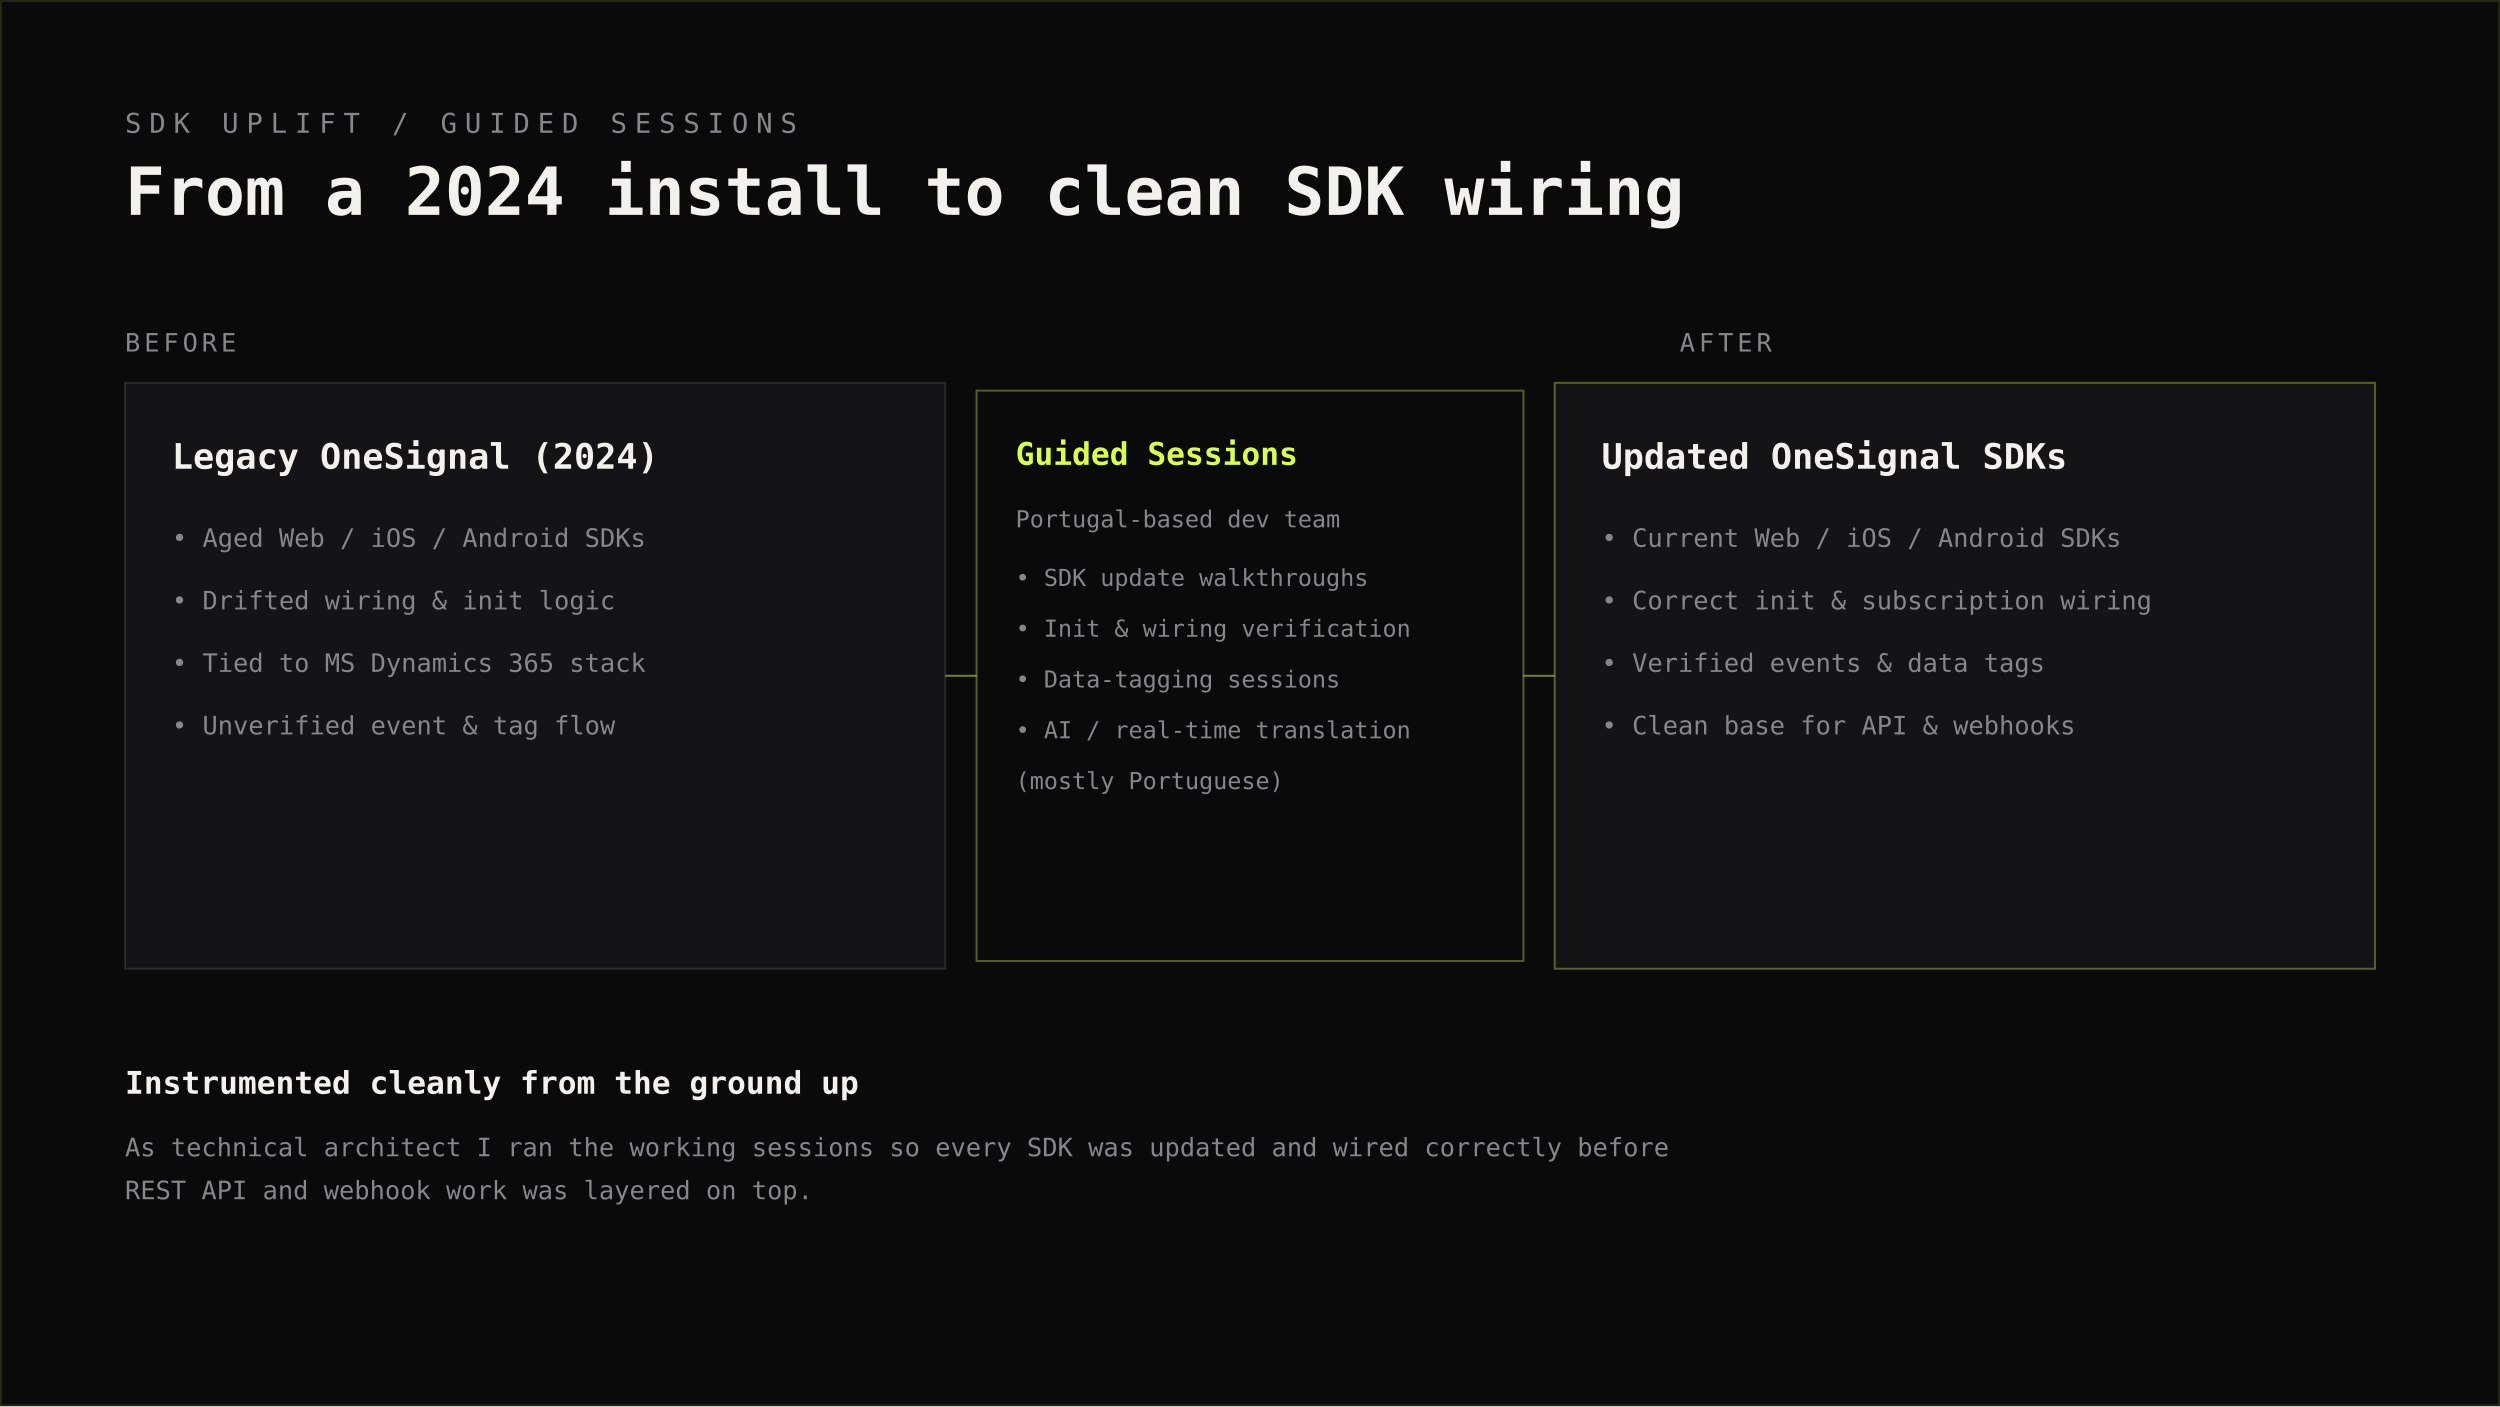
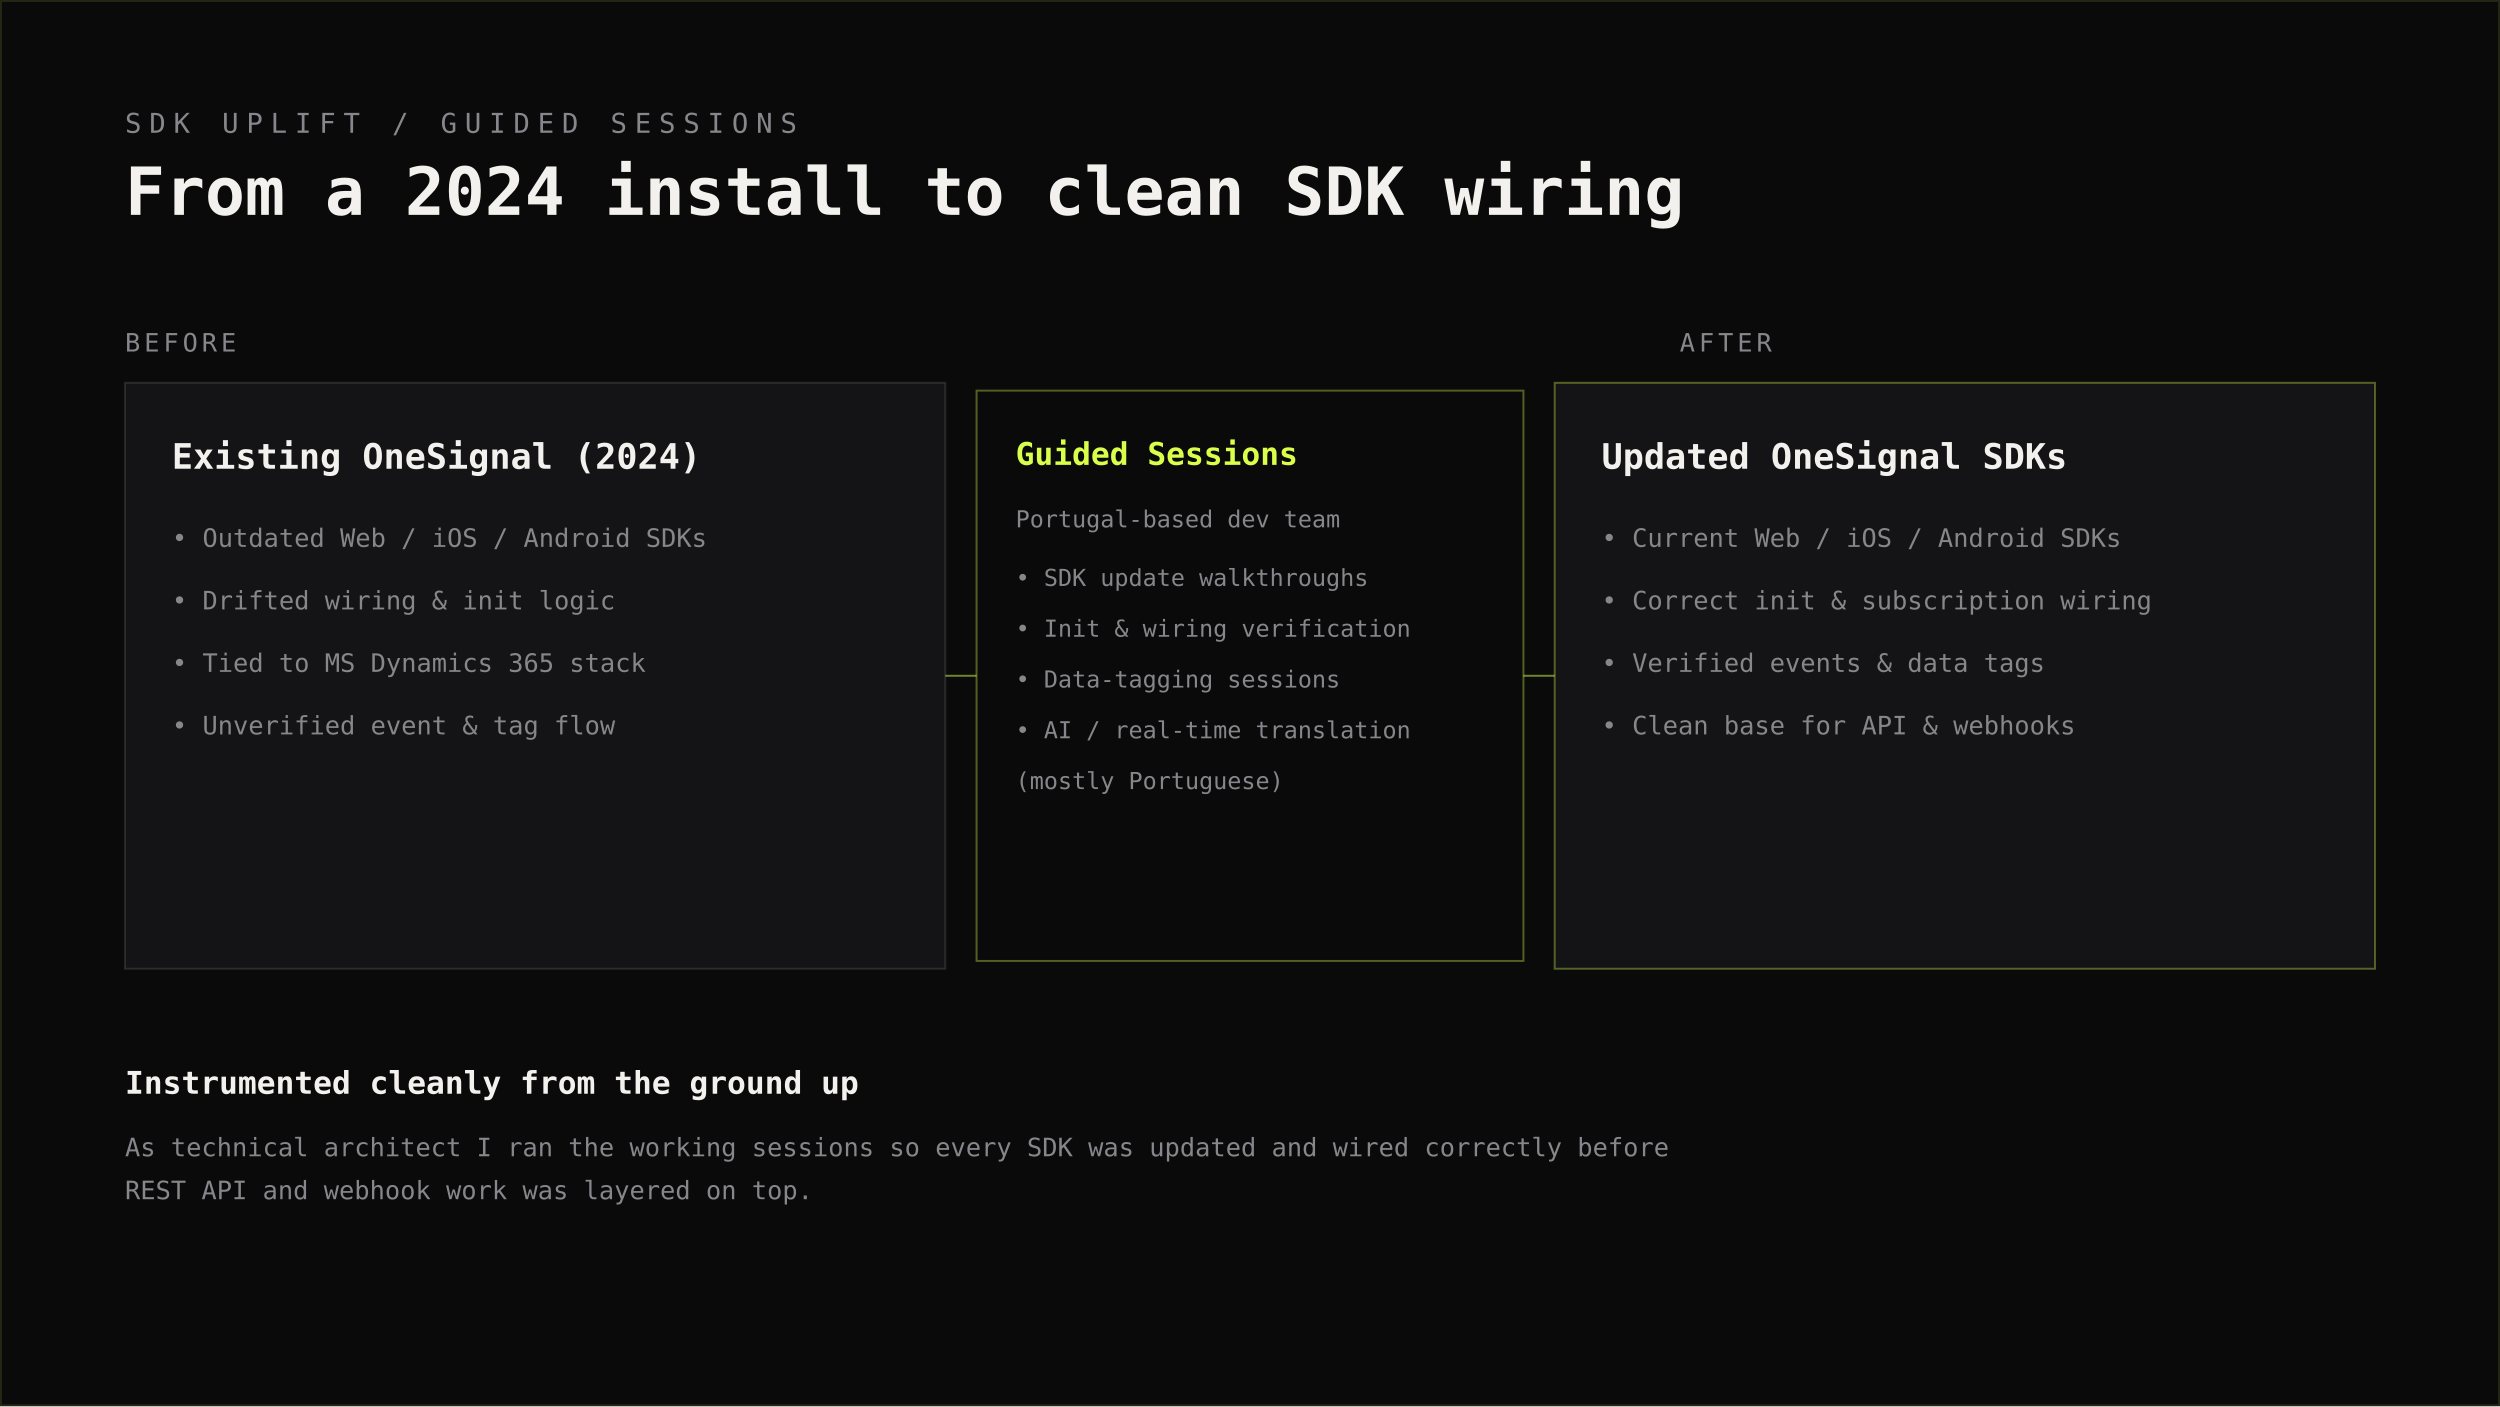
<svg xmlns="http://www.w3.org/2000/svg" viewBox="0 0 1280 720" font-family="ui-monospace, SFMono-Regular, Menlo, monospace">
  <rect width="1280" height="720" fill="#0A0A0B" />
  <rect x="0.5" y="0.5" width="1279" height="719" fill="none" stroke="#D9FF4B" stroke-opacity="0.12" />
  <text x="64" y="68" fill="#86868B" font-size="14" letter-spacing="4">SDK UPLIFT / GUIDED SESSIONS</text>
  <text x="64" y="110" fill="#F2F1ED" font-size="34" font-weight="600">From a 2024 install to clean SDK wiring</text>
  <defs>
    <marker id="arrow" markerWidth="10" markerHeight="10" refX="8" refY="3" orient="auto">
      <path d="M0,0 L8,3 L0,6 Z" fill="#D9FF4B" fill-opacity="0.7" />
    </marker>
  </defs>
  <text x="64" y="180" fill="#86868B" font-size="13" letter-spacing="2">BEFORE</text>
  <rect x="64" y="196" width="420" height="300" fill="#141416" stroke="#F2F1ED" stroke-opacity="0.12" />
-   <text x="88" y="240" fill="#F2F1ED" font-size="18" font-weight="600">Legacy OneSignal (2024)</text>
-   <text x="88" y="280" fill="#86868B" font-size="13">• Aged Web / iOS / Android SDKs</text>
+   <text x="88" y="240" fill="#F2F1ED" font-size="18" font-weight="600">Existing OneSignal (2024)</text>
+   <text x="88" y="280" fill="#86868B" font-size="13">• Outdated Web / iOS / Android SDKs</text>
  <text x="88" y="312" fill="#86868B" font-size="13">• Drifted wiring &amp; init logic</text>
  <text x="88" y="344" fill="#86868B" font-size="13">• Tied to MS Dynamics 365 stack</text>
  <text x="88" y="376" fill="#86868B" font-size="13">• Unverified event &amp; tag flow</text>
  <line x1="484" y1="346" x2="556" y2="346" stroke="#D9FF4B" stroke-opacity="0.5" marker-end="url(#arrow)" />
  <rect x="500" y="200" width="280" height="292" fill="#0A0A0B" stroke="#D9FF4B" stroke-opacity="0.35" />
  <text x="520" y="238" fill="#D9FF4B" font-size="16" font-weight="600">Guided Sessions</text>
  <text x="520" y="270" fill="#86868B" font-size="12">Portugal-based dev team</text>
  <text x="520" y="300" fill="#86868B" font-size="12">• SDK update walkthroughs</text>
  <text x="520" y="326" fill="#86868B" font-size="12">• Init &amp; wiring verification</text>
  <text x="520" y="352" fill="#86868B" font-size="12">• Data-tagging sessions</text>
  <text x="520" y="378" fill="#86868B" font-size="12">• AI / real-time translation</text>
  <text x="520" y="404" fill="#86868B" font-size="12">  (mostly Portuguese)</text>
  <line x1="780" y1="346" x2="852" y2="346" stroke="#D9FF4B" stroke-opacity="0.5" marker-end="url(#arrow)" />
  <text x="860" y="180" fill="#86868B" font-size="13" letter-spacing="2">AFTER</text>
  <rect x="796" y="196" width="420" height="300" fill="#141416" stroke="#D9FF4B" stroke-opacity="0.35" />
  <text x="820" y="240" fill="#F2F1ED" font-size="18" font-weight="600">Updated OneSignal SDKs</text>
  <text x="820" y="280" fill="#86868B" font-size="13">• Current Web / iOS / Android SDKs</text>
  <text x="820" y="312" fill="#86868B" font-size="13">• Correct init &amp; subscription wiring</text>
  <text x="820" y="344" fill="#86868B" font-size="13">• Verified events &amp; data tags</text>
  <text x="820" y="376" fill="#86868B" font-size="13">• Clean base for API &amp; webhooks</text>
  <text x="64" y="560" fill="#F2F1ED" font-size="16" font-weight="600">Instrumented cleanly from the ground up</text>
  <text x="64" y="592" fill="#86868B" font-size="13">As technical architect I ran the working sessions so every SDK was updated and wired correctly before</text>
  <text x="64" y="614" fill="#86868B" font-size="13">REST API and webhook work was layered on top.</text>
</svg>
